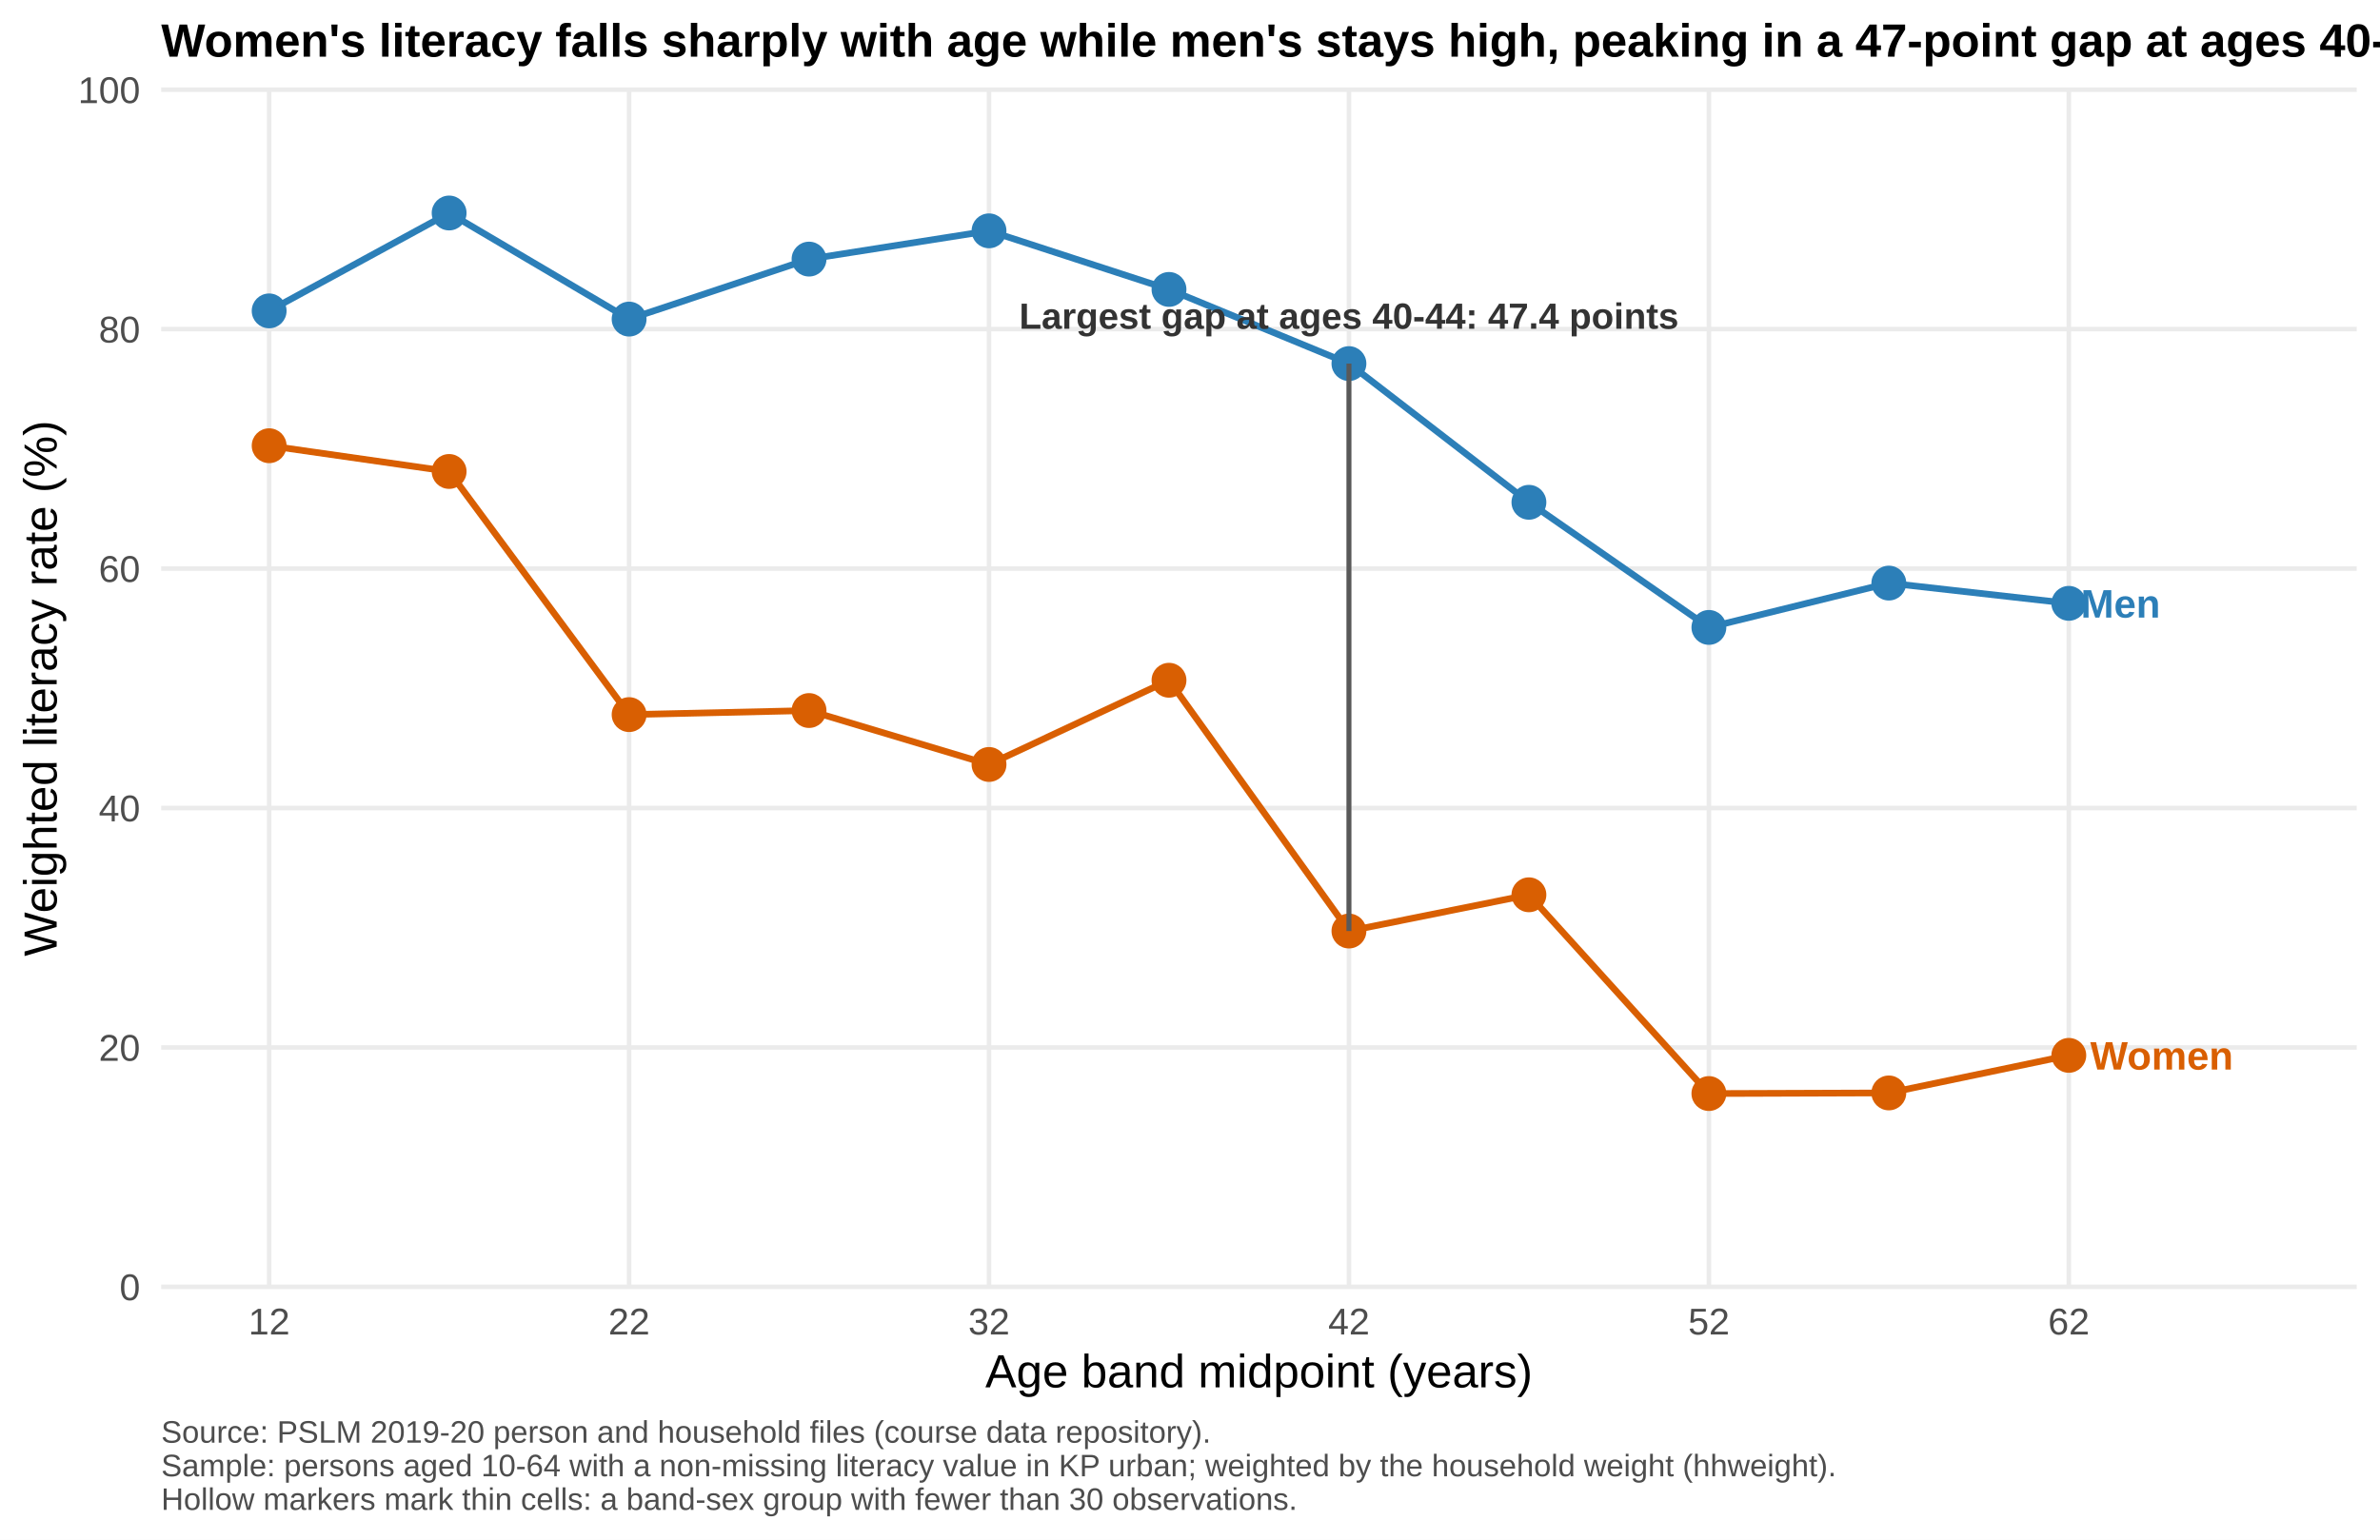
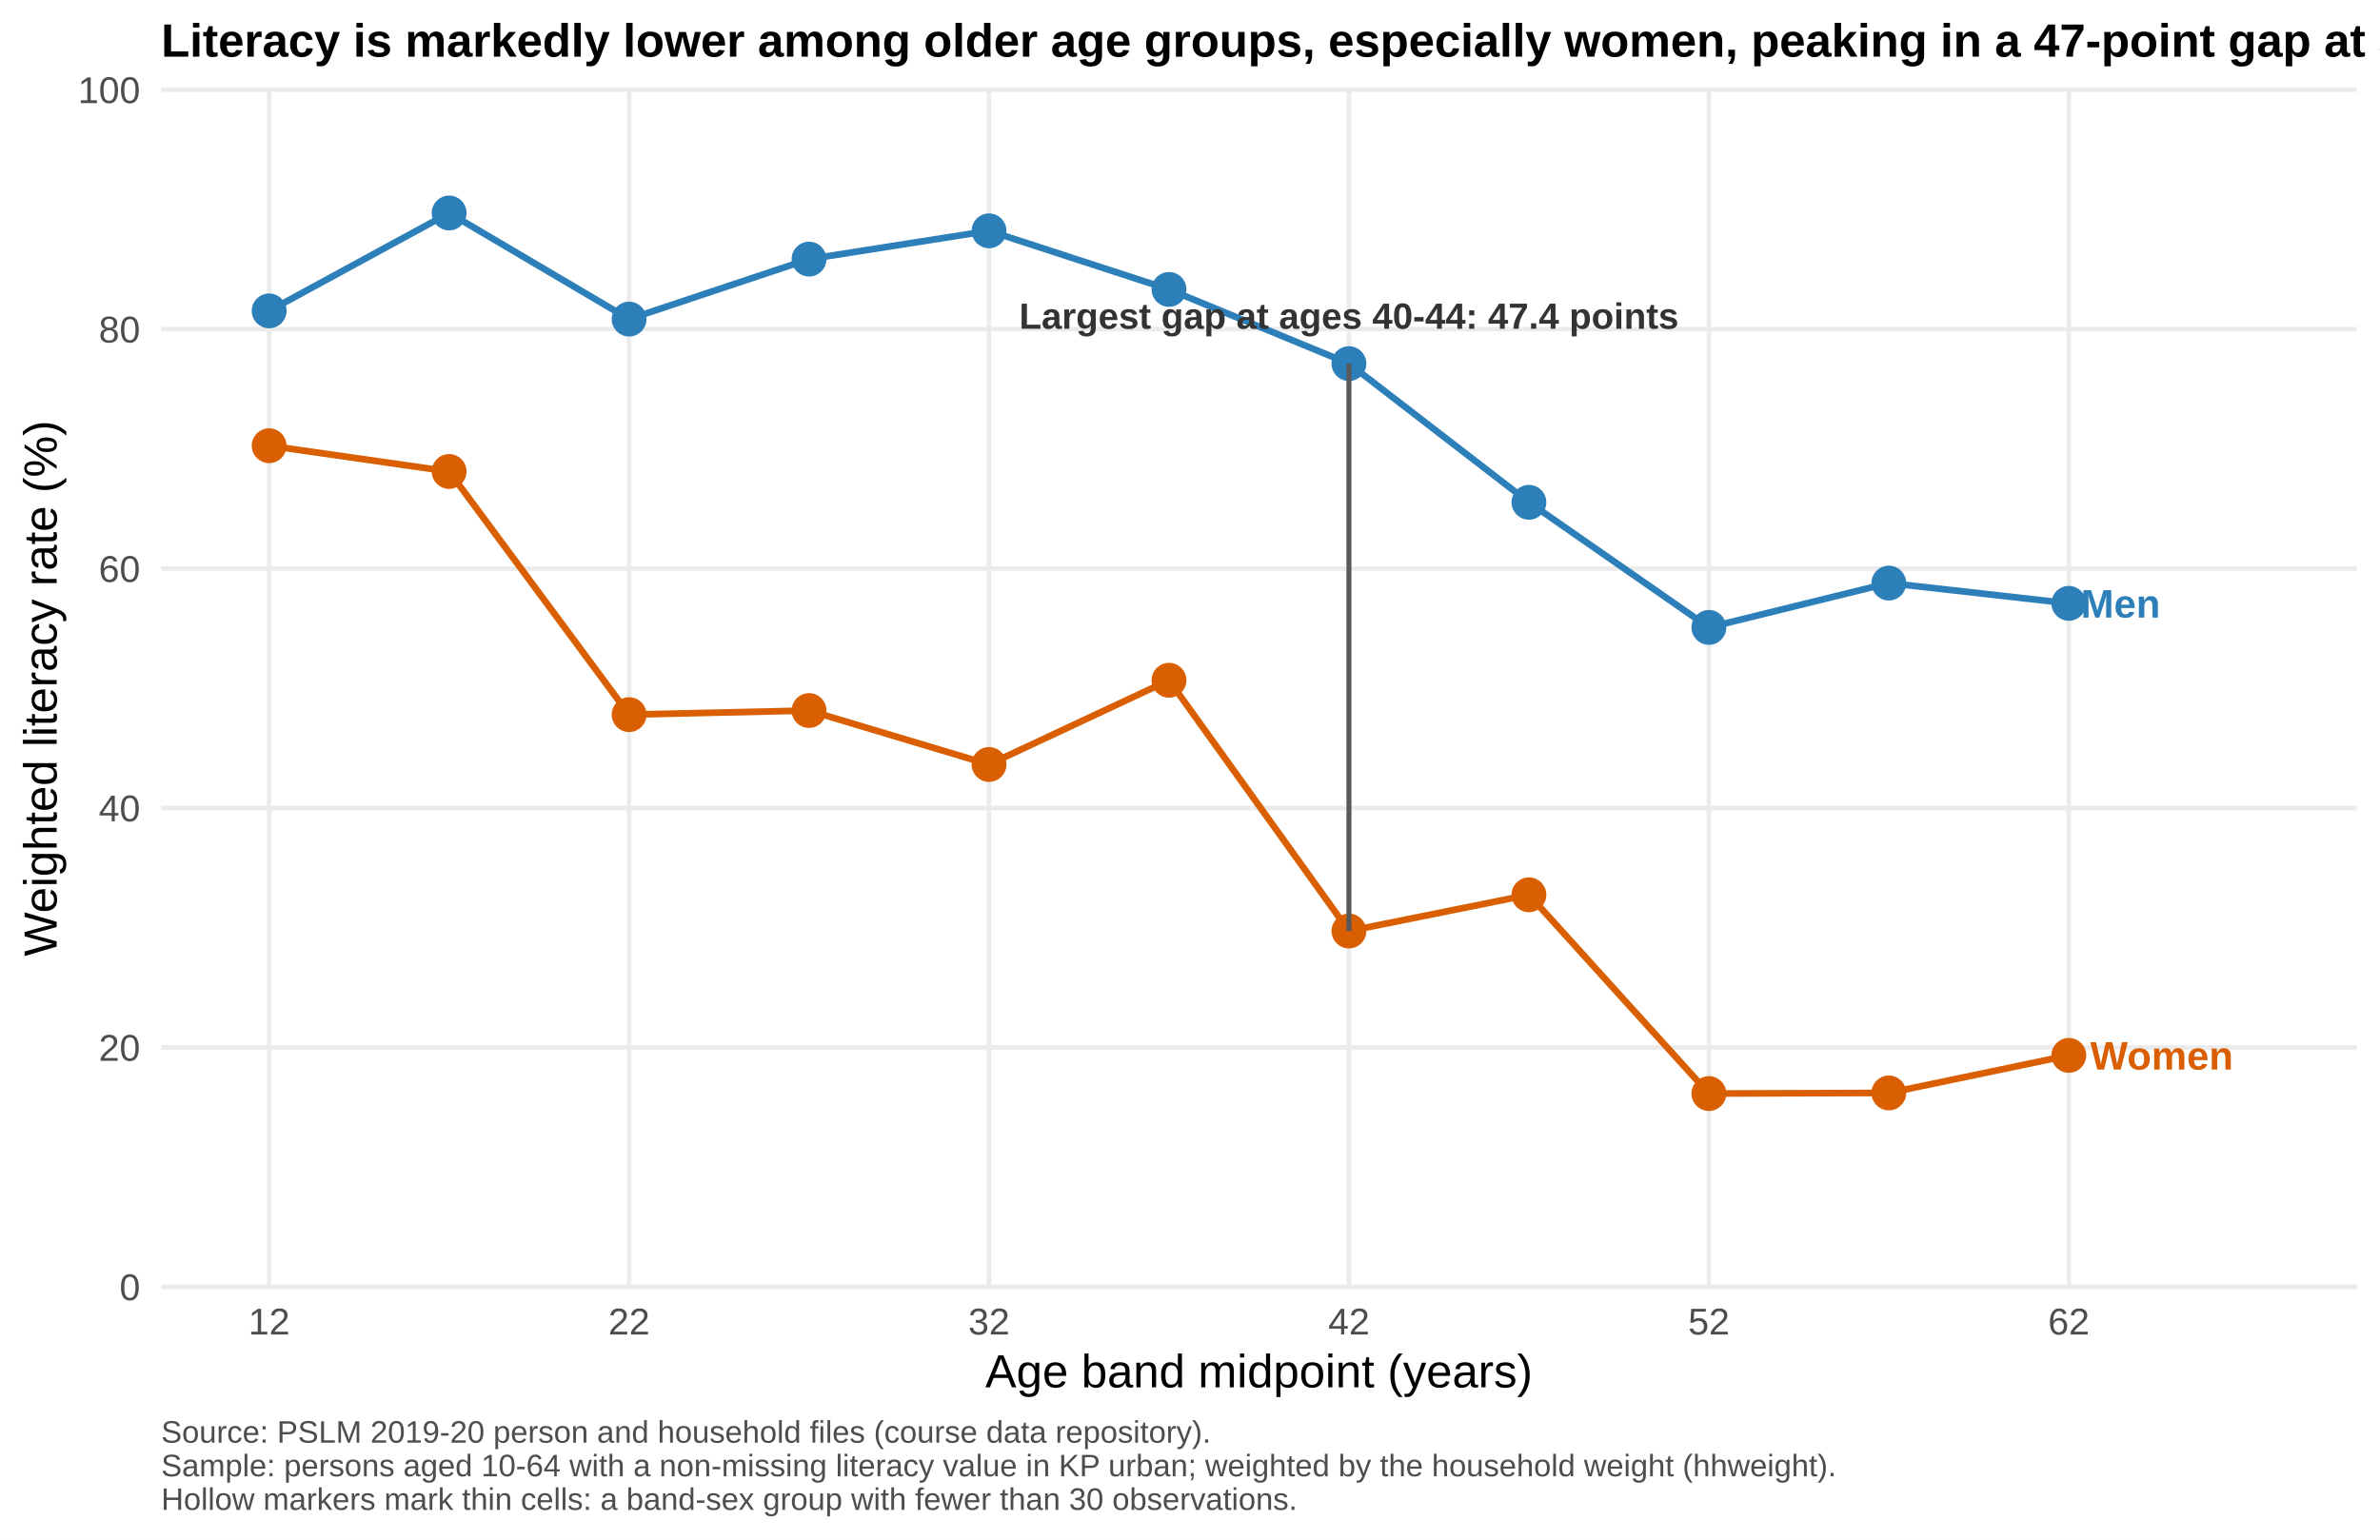
<svg xmlns="http://www.w3.org/2000/svg" width="612.00pt" height="396.00pt" viewBox="0 0 612.00 396.00">
  <g class="svglite">
    <defs>
      <style type="text/css">
    .svglite line, .svglite polyline, .svglite polygon, .svglite path, .svglite rect, .svglite circle {
      fill: none;
      stroke: #000000;
      stroke-linecap: round;
      stroke-linejoin: round;
      stroke-miterlimit: 10.00;
    }
    .svglite text {
      white-space: pre;
    }
    .svglite g.glyphgroup path {
      fill: inherit;
      stroke: none;
    }
  </style>
    </defs>
    <rect width="100%" height="100%" style="stroke: none; fill: #FFFFFF;" />
    <defs>
      <clipPath id="cpMC4wMHw2MTIuMDB8MC4wMHwzOTYuMDA=">
        <rect x="0.00" y="0.00" width="612.00" height="396.00" />
      </clipPath>
    </defs>
    <g clip-path="url(#cpMC4wMHw2MTIuMDB8MC4wMHwzOTYuMDA=)">
      <rect x="-0" y="0.00" width="612.00" height="396.00" style="stroke-width: 1.16; stroke: none; fill: #FFFFFF;" />
      <polyline points="41.45,330.98 606.02,330.98 " style="stroke-width: 1.16; stroke: #EBEBEB; stroke-linecap: butt;" />
      <polyline points="41.45,269.40 606.02,269.40 " style="stroke-width: 1.16; stroke: #EBEBEB; stroke-linecap: butt;" />
      <polyline points="41.45,207.82 606.02,207.82 " style="stroke-width: 1.16; stroke: #EBEBEB; stroke-linecap: butt;" />
      <polyline points="41.45,146.23 606.02,146.23 " style="stroke-width: 1.16; stroke: #EBEBEB; stroke-linecap: butt;" />
      <polyline points="41.45,84.65 606.02,84.65 " style="stroke-width: 1.16; stroke: #EBEBEB; stroke-linecap: butt;" />
      <polyline points="41.45,23.07 606.02,23.07 " style="stroke-width: 1.16; stroke: #EBEBEB; stroke-linecap: butt;" />
      <polyline points="69.21,330.98 69.21,23.07 " style="stroke-width: 1.16; stroke: #EBEBEB; stroke-linecap: butt;" />
      <polyline points="161.77,330.98 161.77,23.07 " style="stroke-width: 1.16; stroke: #EBEBEB; stroke-linecap: butt;" />
      <polyline points="254.32,330.98 254.32,23.07 " style="stroke-width: 1.16; stroke: #EBEBEB; stroke-linecap: butt;" />
      <polyline points="346.87,330.98 346.87,23.07 " style="stroke-width: 1.16; stroke: #EBEBEB; stroke-linecap: butt;" />
      <polyline points="439.43,330.98 439.43,23.07 " style="stroke-width: 1.16; stroke: #EBEBEB; stroke-linecap: butt;" />
      <polyline points="531.98,330.98 531.98,23.07 " style="stroke-width: 1.16; stroke: #EBEBEB; stroke-linecap: butt;" />
      <polyline points="69.21,79.96 115.49,54.78 161.77,82.07 208.04,66.64 254.32,59.37 300.60,74.44 346.87,93.52 393.15,129.19 439.43,161.37 485.70,149.97 531.98,155.18 " style="stroke-width: 1.71; stroke: #2C7FB8; stroke-linecap: butt;" />
      <polyline points="69.21,114.64 115.49,121.26 161.77,183.80 208.04,182.75 254.32,196.62 300.60,174.96 346.87,239.46 393.15,230.14 439.43,281.26 485.70,281.10 531.98,271.44 " style="stroke-width: 1.71; stroke: #D95F02; stroke-linecap: butt;" />
      <circle cx="69.21" cy="79.96" r="3.84" style="stroke-width: 1.28; stroke: #2C7FB8; fill: #2C7FB8;" />
      <circle cx="115.49" cy="54.78" r="3.84" style="stroke-width: 1.28; stroke: #2C7FB8; fill: #2C7FB8;" />
      <circle cx="161.77" cy="82.07" r="3.84" style="stroke-width: 1.28; stroke: #2C7FB8; fill: #2C7FB8;" />
      <circle cx="208.04" cy="66.64" r="3.84" style="stroke-width: 1.28; stroke: #2C7FB8; fill: #2C7FB8;" />
      <circle cx="254.32" cy="59.37" r="3.84" style="stroke-width: 1.28; stroke: #2C7FB8; fill: #2C7FB8;" />
      <circle cx="300.60" cy="74.44" r="3.84" style="stroke-width: 1.28; stroke: #2C7FB8; fill: #2C7FB8;" />
      <circle cx="346.87" cy="93.52" r="3.84" style="stroke-width: 1.28; stroke: #2C7FB8; fill: #2C7FB8;" />
      <circle cx="393.15" cy="129.19" r="3.84" style="stroke-width: 1.28; stroke: #2C7FB8; fill: #2C7FB8;" />
      <circle cx="439.43" cy="161.37" r="3.84" style="stroke-width: 1.28; stroke: #2C7FB8; fill: #2C7FB8;" />
      <circle cx="485.70" cy="149.97" r="3.84" style="stroke-width: 1.28; stroke: #2C7FB8; fill: #2C7FB8;" />
      <circle cx="531.98" cy="155.18" r="3.84" style="stroke-width: 1.28; stroke: #2C7FB8; fill: #2C7FB8;" />
      <circle cx="69.21" cy="114.64" r="3.84" style="stroke-width: 1.28; stroke: #D95F02; fill: #D95F02;" />
      <circle cx="115.49" cy="121.26" r="3.84" style="stroke-width: 1.28; stroke: #D95F02; fill: #D95F02;" />
      <circle cx="161.77" cy="183.80" r="3.84" style="stroke-width: 1.28; stroke: #D95F02; fill: #D95F02;" />
      <circle cx="208.04" cy="182.75" r="3.84" style="stroke-width: 1.28; stroke: #D95F02; fill: #D95F02;" />
      <circle cx="254.32" cy="196.62" r="3.84" style="stroke-width: 1.28; stroke: #D95F02; fill: #D95F02;" />
      <circle cx="300.60" cy="174.96" r="3.84" style="stroke-width: 1.28; stroke: #D95F02; fill: #D95F02;" />
      <circle cx="346.87" cy="239.46" r="3.84" style="stroke-width: 1.28; stroke: #D95F02; fill: #D95F02;" />
      <circle cx="393.15" cy="230.14" r="3.84" style="stroke-width: 1.28; stroke: #D95F02; fill: #D95F02;" />
      <circle cx="439.43" cy="281.26" r="3.84" style="stroke-width: 1.28; stroke: #D95F02; fill: #D95F02;" />
      <circle cx="485.70" cy="281.10" r="3.84" style="stroke-width: 1.28; stroke: #D95F02; fill: #D95F02;" />
      <circle cx="531.98" cy="271.44" r="3.84" style="stroke-width: 1.28; stroke: #D95F02; fill: #D95F02;" />
      <text x="535.05" y="158.84" style="font-size: 10.24px; font-weight: bold;fill: #2C7FB8; font-family: &quot;Arial&quot;;" textLength="20.47px" lengthAdjust="spacingAndGlyphs">Men</text>
      <text x="537.49" y="275.10" style="font-size: 10.24px; font-weight: bold;fill: #D95F02; font-family: &quot;Arial&quot;;" textLength="36.75px" lengthAdjust="spacingAndGlyphs">Women</text>
      <line x1="346.87" y1="93.52" x2="346.87" y2="239.46" style="stroke-width: 1.28; stroke: #595959; stroke-linecap: butt;" />
      <text x="346.87" y="84.56" text-anchor="middle" style="font-size: 9.39px; font-weight: bold;fill: #333333; font-family: &quot;Arial&quot;;" textLength="169.52px" lengthAdjust="spacingAndGlyphs">Largest gap at ages 40-44: 47.4 points</text>
      <text x="36.07" y="334.41" text-anchor="end" style="font-size: 9.60px;fill: #4D4D4D; font-family: &quot;Arial&quot;;" textLength="5.33px" lengthAdjust="spacingAndGlyphs">0</text>
      <text x="36.07" y="272.83" text-anchor="end" style="font-size: 9.60px;fill: #4D4D4D; font-family: &quot;Arial&quot;;" textLength="10.66px" lengthAdjust="spacingAndGlyphs">20</text>
      <text x="36.07" y="211.25" text-anchor="end" style="font-size: 9.60px;fill: #4D4D4D; font-family: &quot;Arial&quot;;" textLength="10.66px" lengthAdjust="spacingAndGlyphs">40</text>
      <text x="36.07" y="149.67" text-anchor="end" style="font-size: 9.60px;fill: #4D4D4D; font-family: &quot;Arial&quot;;" textLength="10.66px" lengthAdjust="spacingAndGlyphs">60</text>
      <text x="36.07" y="88.09" text-anchor="end" style="font-size: 9.60px;fill: #4D4D4D; font-family: &quot;Arial&quot;;" textLength="10.66px" lengthAdjust="spacingAndGlyphs">80</text>
      <text x="36.07" y="26.51" text-anchor="end" style="font-size: 9.60px;fill: #4D4D4D; font-family: &quot;Arial&quot;;" textLength="15.98px" lengthAdjust="spacingAndGlyphs">100</text>
      <text x="69.21" y="343.23" text-anchor="middle" style="font-size: 9.60px;fill: #4D4D4D; font-family: &quot;Arial&quot;;" textLength="10.66px" lengthAdjust="spacingAndGlyphs">12</text>
      <text x="161.77" y="343.23" text-anchor="middle" style="font-size: 9.60px;fill: #4D4D4D; font-family: &quot;Arial&quot;;" textLength="10.66px" lengthAdjust="spacingAndGlyphs">22</text>
      <text x="254.32" y="343.23" text-anchor="middle" style="font-size: 9.60px;fill: #4D4D4D; font-family: &quot;Arial&quot;;" textLength="10.66px" lengthAdjust="spacingAndGlyphs">32</text>
      <text x="346.87" y="343.23" text-anchor="middle" style="font-size: 9.60px;fill: #4D4D4D; font-family: &quot;Arial&quot;;" textLength="10.66px" lengthAdjust="spacingAndGlyphs">42</text>
      <text x="439.43" y="343.23" text-anchor="middle" style="font-size: 9.60px;fill: #4D4D4D; font-family: &quot;Arial&quot;;" textLength="10.66px" lengthAdjust="spacingAndGlyphs">52</text>
      <text x="531.98" y="343.23" text-anchor="middle" style="font-size: 9.60px;fill: #4D4D4D; font-family: &quot;Arial&quot;;" textLength="10.66px" lengthAdjust="spacingAndGlyphs">62</text>
      <text x="323.73" y="356.83" text-anchor="middle" style="font-size: 12.00px; font-family: &quot;Arial&quot;;" textLength="140.72px" lengthAdjust="spacingAndGlyphs">Age band midpoint (years)</text>
      <text transform="translate(14.57,177.03) rotate(-90)" text-anchor="middle" style="font-size: 12.00px; font-family: &quot;Arial&quot;;" textLength="137.81px" lengthAdjust="spacingAndGlyphs">Weighted literacy rate (%)</text>
-       <text x="41.45" y="14.57" style="font-size: 12.00px; font-weight: bold; font-family: &quot;Arial&quot;;" textLength="585.42px" lengthAdjust="spacingAndGlyphs">Women's literacy falls sharply with age while men's stays high, peaking in a 47-point gap at ages 40-44</text>
+       <text x="41.45" y="14.57" style="font-size: 12.00px; font-weight: bold; font-family: &quot;Arial&quot;;" textLength="631.27px" lengthAdjust="spacingAndGlyphs">Literacy is markedly lower among older age groups, especially women, peaking in a 47-point gap at ages 40-44</text>
      <text x="41.45" y="371.06" style="font-size: 8.00px;fill: #4D4D4D; font-family: &quot;Arial&quot;;" textLength="270.12px" lengthAdjust="spacingAndGlyphs">Source: PSLM 2019-20 person and household files (course data repository).</text>
      <text x="41.45" y="379.70" style="font-size: 8.00px;fill: #4D4D4D; font-family: &quot;Arial&quot;;" textLength="431.05px" lengthAdjust="spacingAndGlyphs">Sample: persons aged 10-64 with a non-missing literacy value in KP urban; weighted by the household weight (hhweight).</text>
      <text x="41.45" y="388.34" style="font-size: 8.00px;fill: #4D4D4D; font-family: &quot;Arial&quot;;" textLength="292.30px" lengthAdjust="spacingAndGlyphs">Hollow markers mark thin cells: a band-sex group with fewer than 30 observations.</text>
    </g>
  </g>
</svg>
